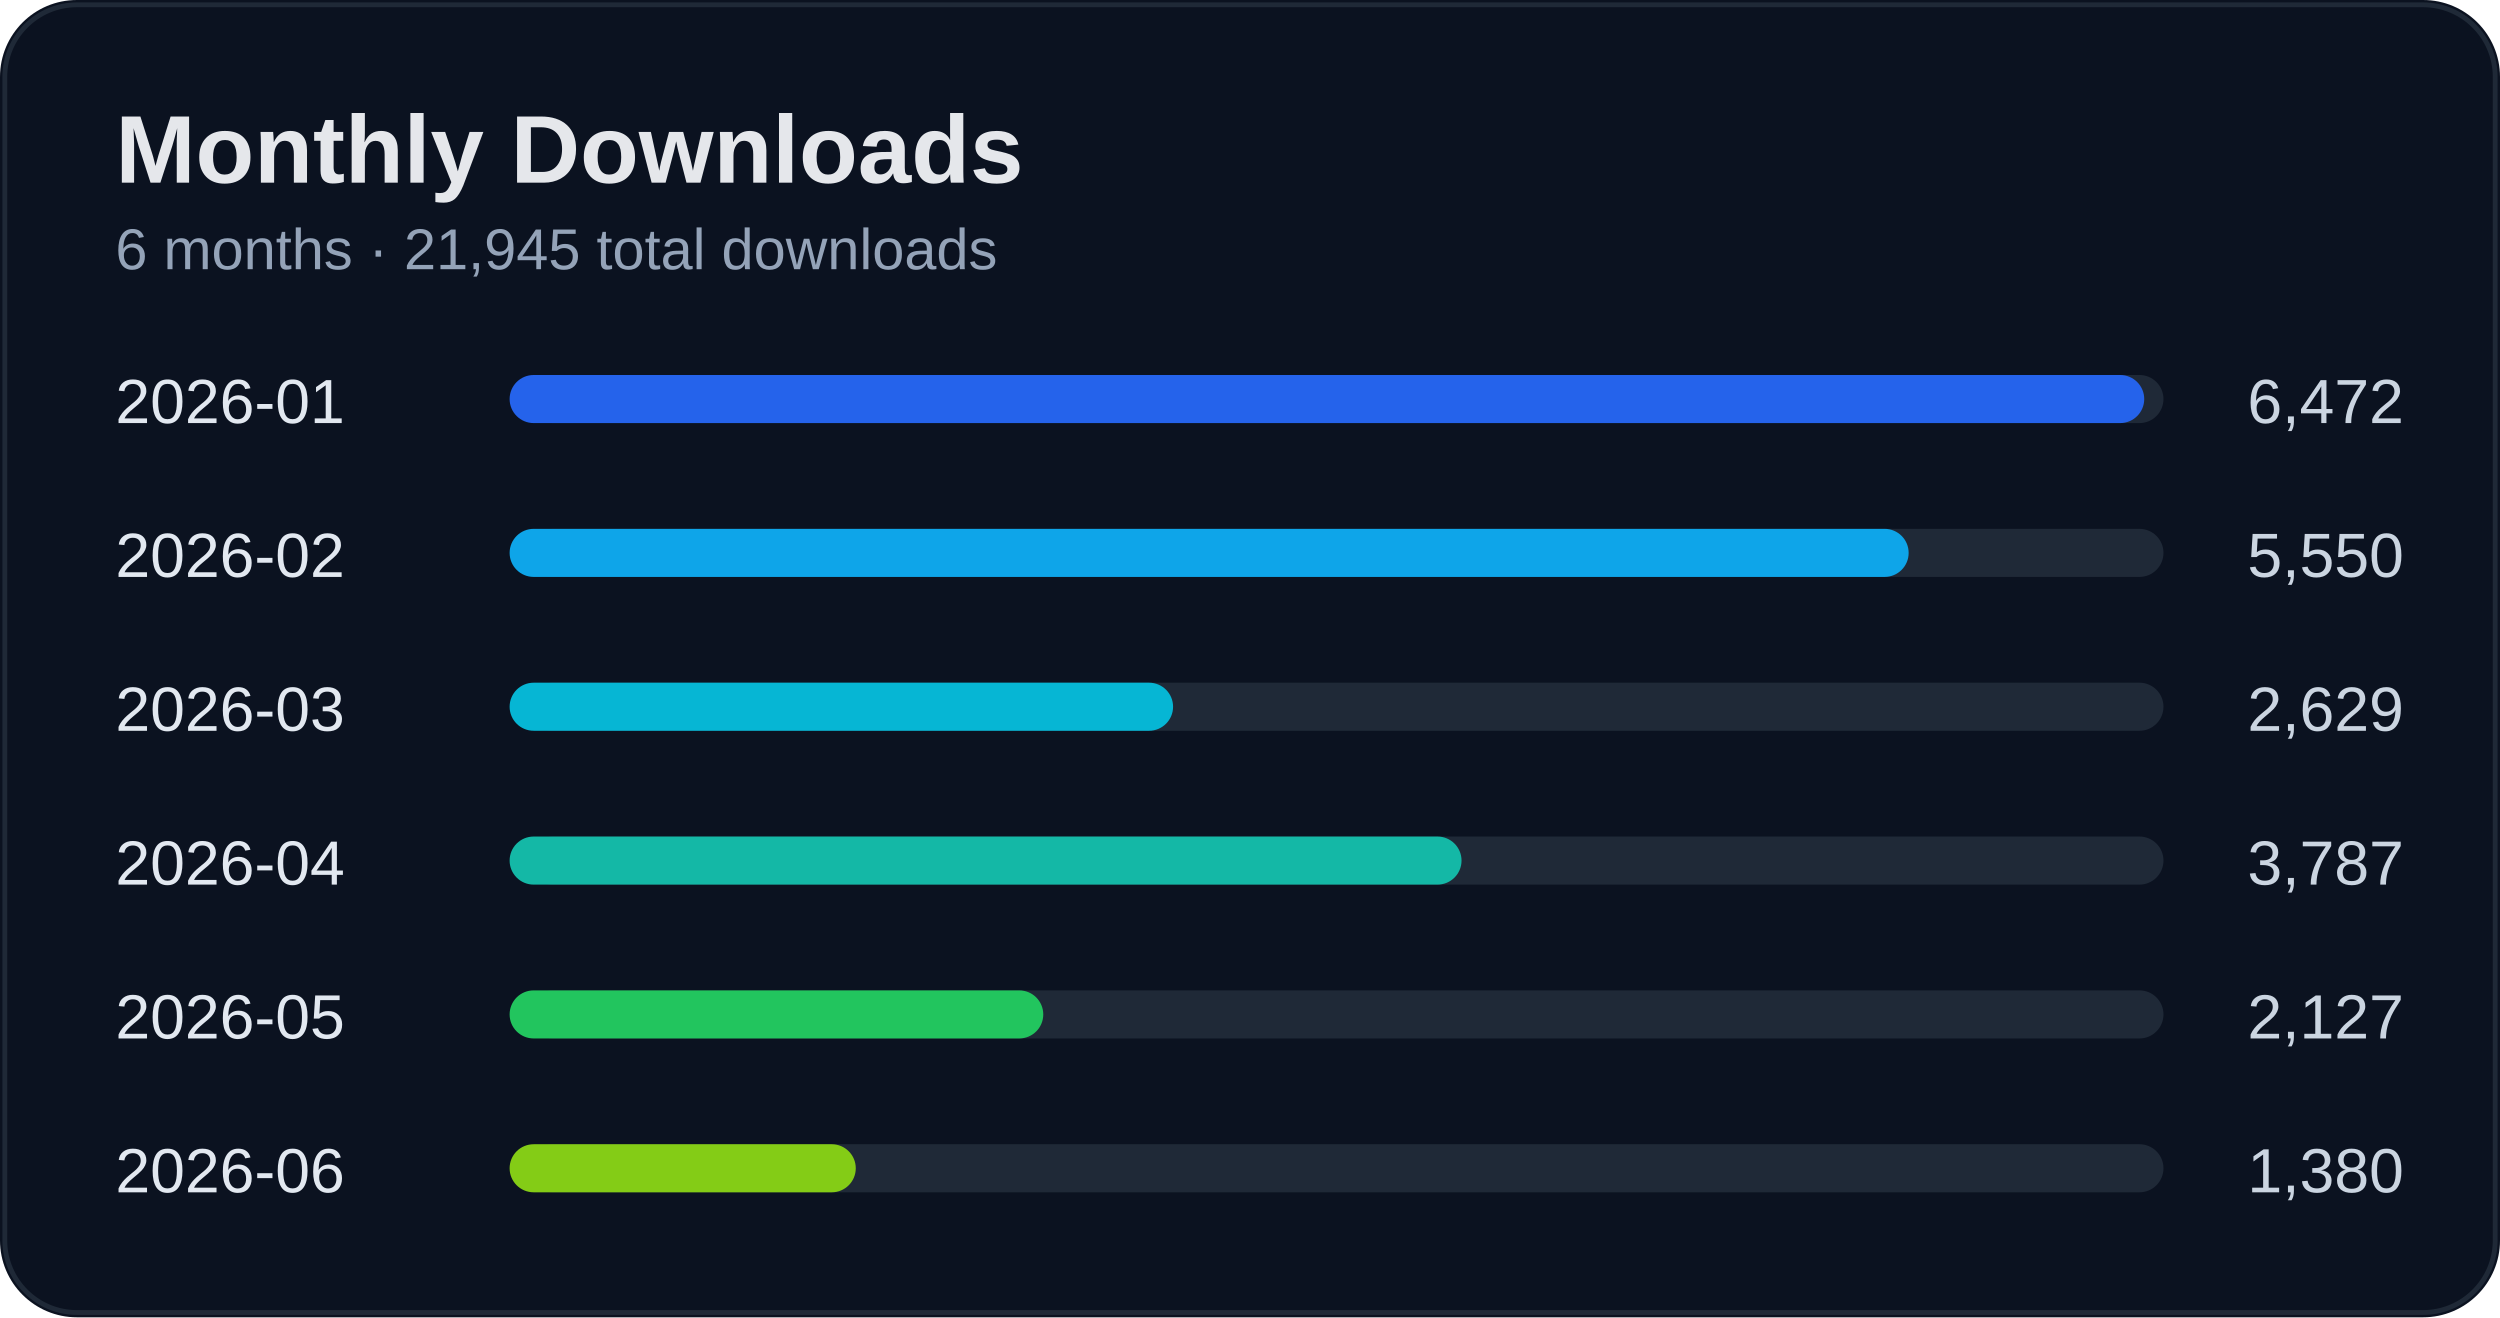
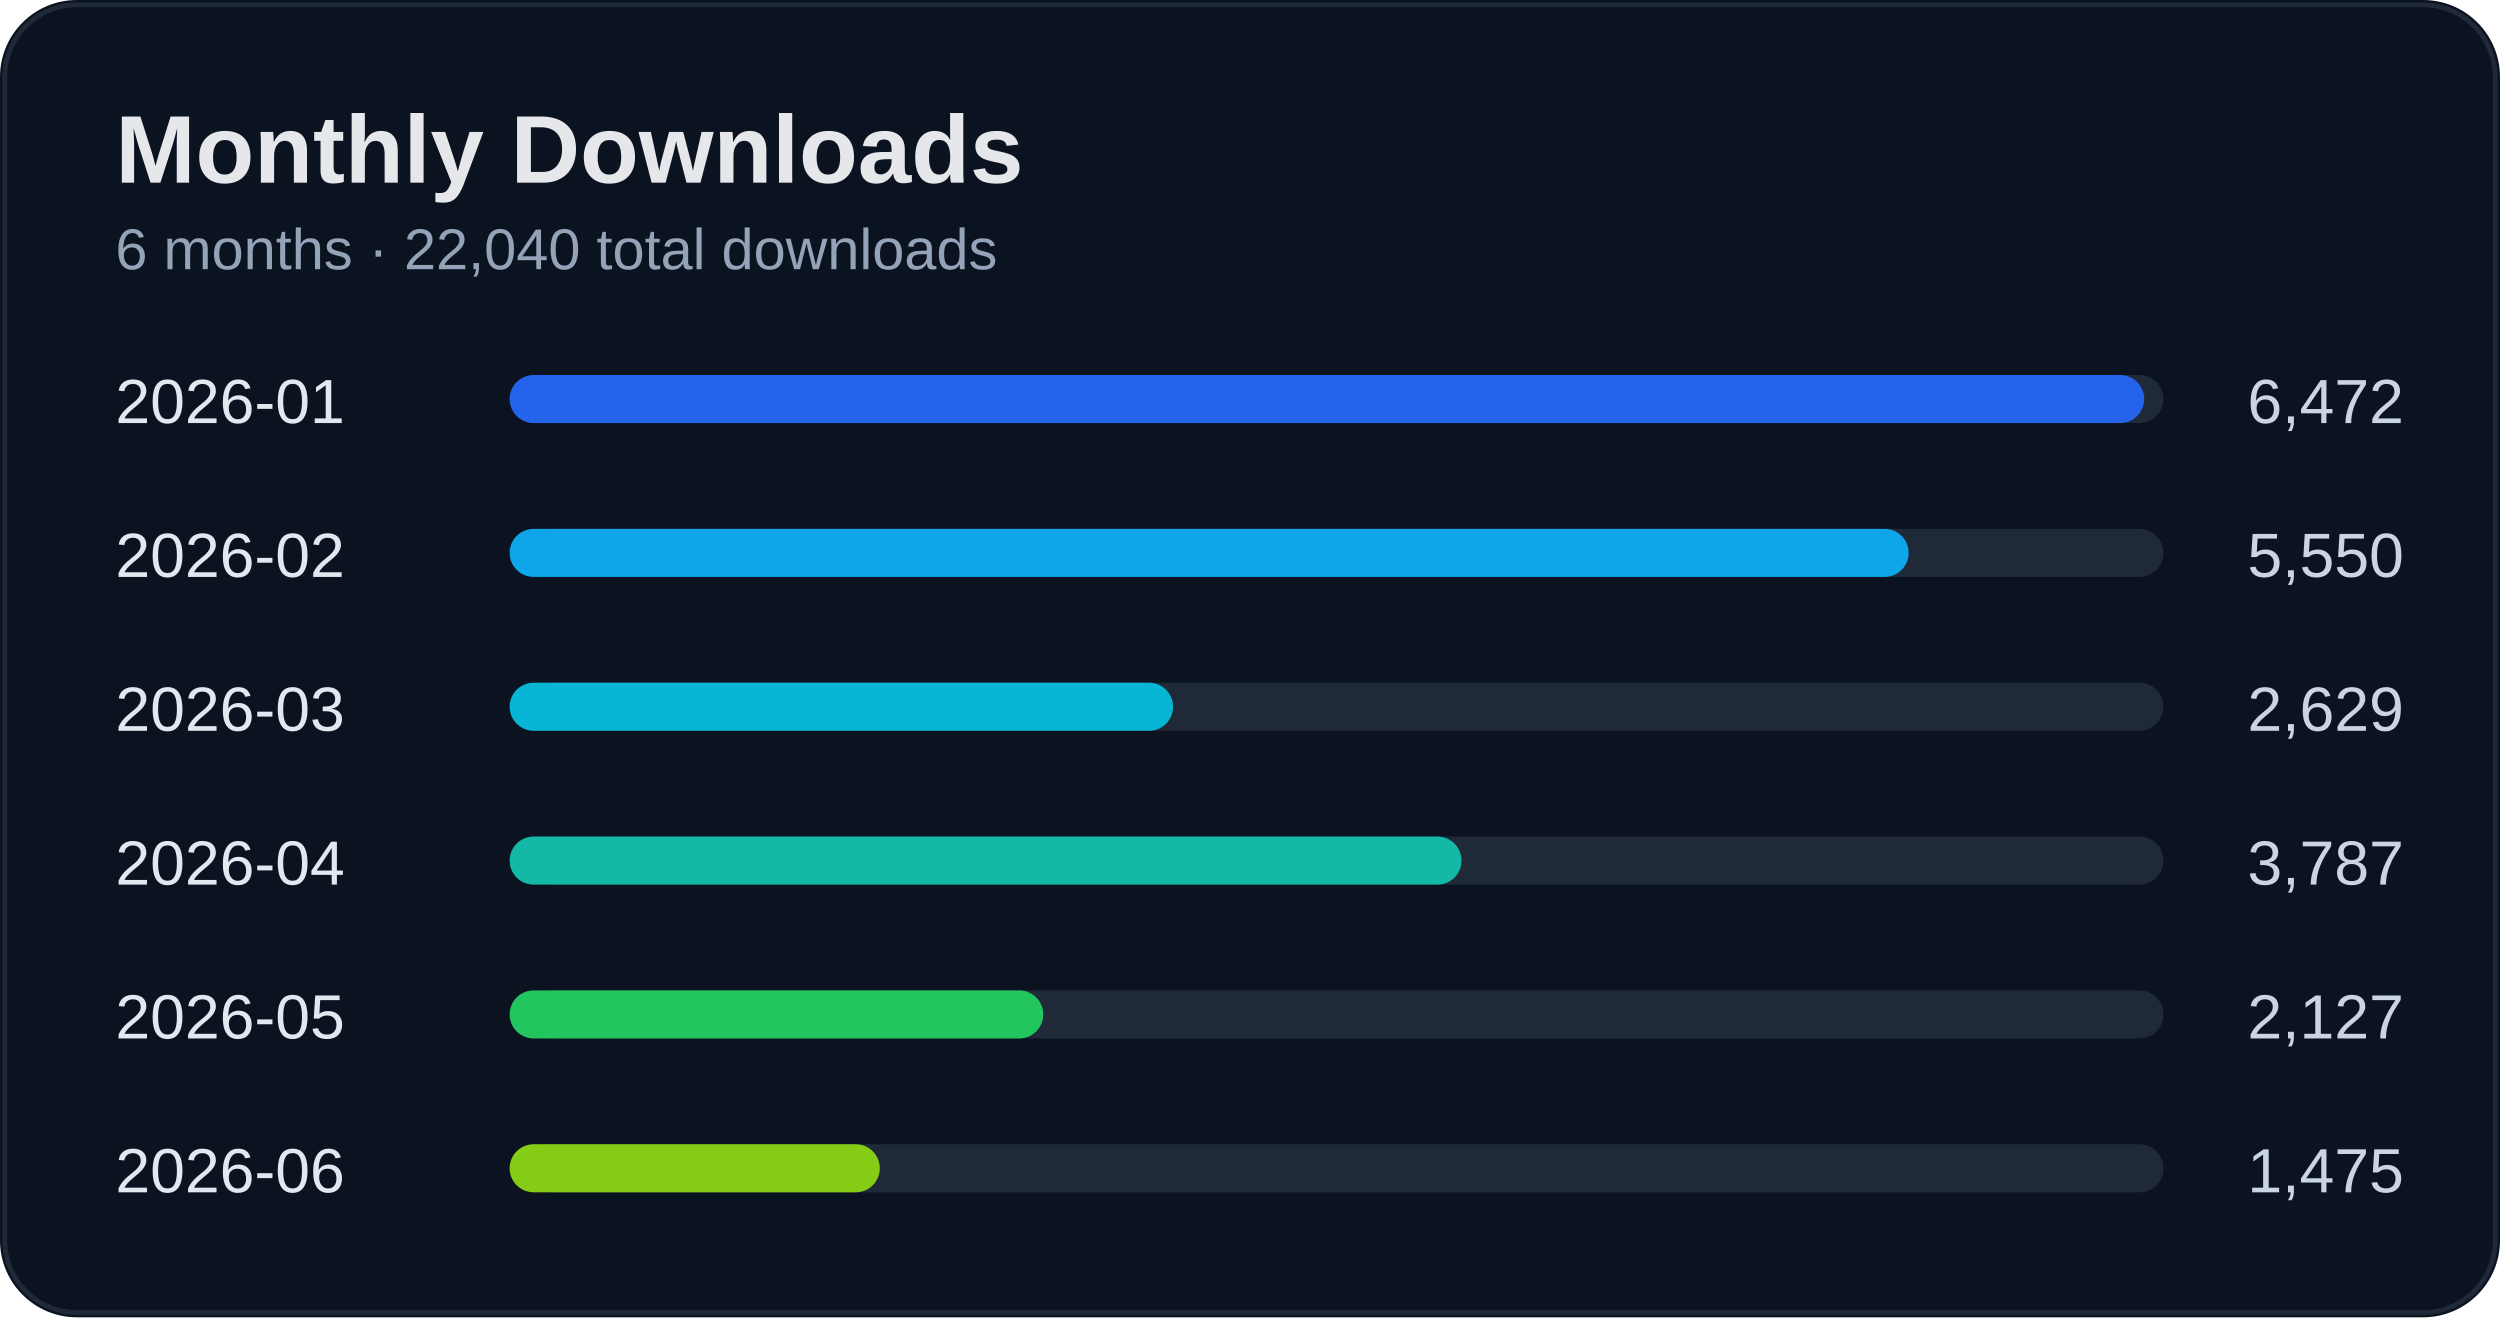
<svg xmlns="http://www.w3.org/2000/svg" width="520" height="274" viewBox="0 0 520 274">
  <rect width="100%" height="100%" rx="16" fill="#0b1220" />
  <rect x="1" y="1" width="518" height="272" rx="15" fill="none" stroke="#1f2937" />
  <text x="24" y="38" fill="#e5e7eb" font-size="20" font-weight="700" font-family="Segoe UI, Arial">Monthly Downloads</text>
-   <text x="24" y="56" fill="#94a3b8" font-size="12" font-family="Segoe UI, Arial">6 months · 21,945 total downloads</text>
+   <text x="24" y="56" fill="#94a3b8" font-size="12" font-family="Segoe UI, Arial">6 months · 22,040 total downloads</text>
  <text x="24" y="88" fill="#e2e8f0" font-size="13" font-family="Segoe UI, Arial">2026-01</text>
  <text x="500" y="88" fill="#cbd5e1" font-size="13" text-anchor="end" font-family="Segoe UI, Arial">6,472</text>
  <rect x="110" y="78" width="340" height="10" rx="5" fill="#1f2937" />
  <rect x="106" y="78" width="340" height="10" rx="5" fill="#2563eb" />
  <text x="24" y="120" fill="#e2e8f0" font-size="13" font-family="Segoe UI, Arial">2026-02</text>
  <text x="500" y="120" fill="#cbd5e1" font-size="13" text-anchor="end" font-family="Segoe UI, Arial">5,550</text>
  <rect x="110" y="110" width="340" height="10" rx="5" fill="#1f2937" />
  <rect x="106" y="110" width="291" height="10" rx="5" fill="#0ea5e9" />
  <text x="24" y="152" fill="#e2e8f0" font-size="13" font-family="Segoe UI, Arial">2026-03</text>
  <text x="500" y="152" fill="#cbd5e1" font-size="13" text-anchor="end" font-family="Segoe UI, Arial">2,629</text>
  <rect x="110" y="142" width="340" height="10" rx="5" fill="#1f2937" />
  <rect x="106" y="142" width="138" height="10" rx="5" fill="#06b6d4" />
  <text x="24" y="184" fill="#e2e8f0" font-size="13" font-family="Segoe UI, Arial">2026-04</text>
  <text x="500" y="184" fill="#cbd5e1" font-size="13" text-anchor="end" font-family="Segoe UI, Arial">3,787</text>
  <rect x="110" y="174" width="340" height="10" rx="5" fill="#1f2937" />
  <rect x="106" y="174" width="198" height="10" rx="5" fill="#14b8a6" />
  <text x="24" y="216" fill="#e2e8f0" font-size="13" font-family="Segoe UI, Arial">2026-05</text>
  <text x="500" y="216" fill="#cbd5e1" font-size="13" text-anchor="end" font-family="Segoe UI, Arial">2,127</text>
  <rect x="110" y="206" width="340" height="10" rx="5" fill="#1f2937" />
  <rect x="106" y="206" width="111" height="10" rx="5" fill="#22c55e" />
  <text x="24" y="248" fill="#e2e8f0" font-size="13" font-family="Segoe UI, Arial">2026-06</text>
-   <text x="500" y="248" fill="#cbd5e1" font-size="13" text-anchor="end" font-family="Segoe UI, Arial">1,380</text>
+   <text x="500" y="248" fill="#cbd5e1" font-size="13" text-anchor="end" font-family="Segoe UI, Arial">1,475</text>
  <rect x="110" y="238" width="340" height="10" rx="5" fill="#1f2937" />
-   <rect x="106" y="238" width="72" height="10" rx="5" fill="#84cc16" />
+   <rect x="106" y="238" width="77" height="10" rx="5" fill="#84cc16" />
</svg>
